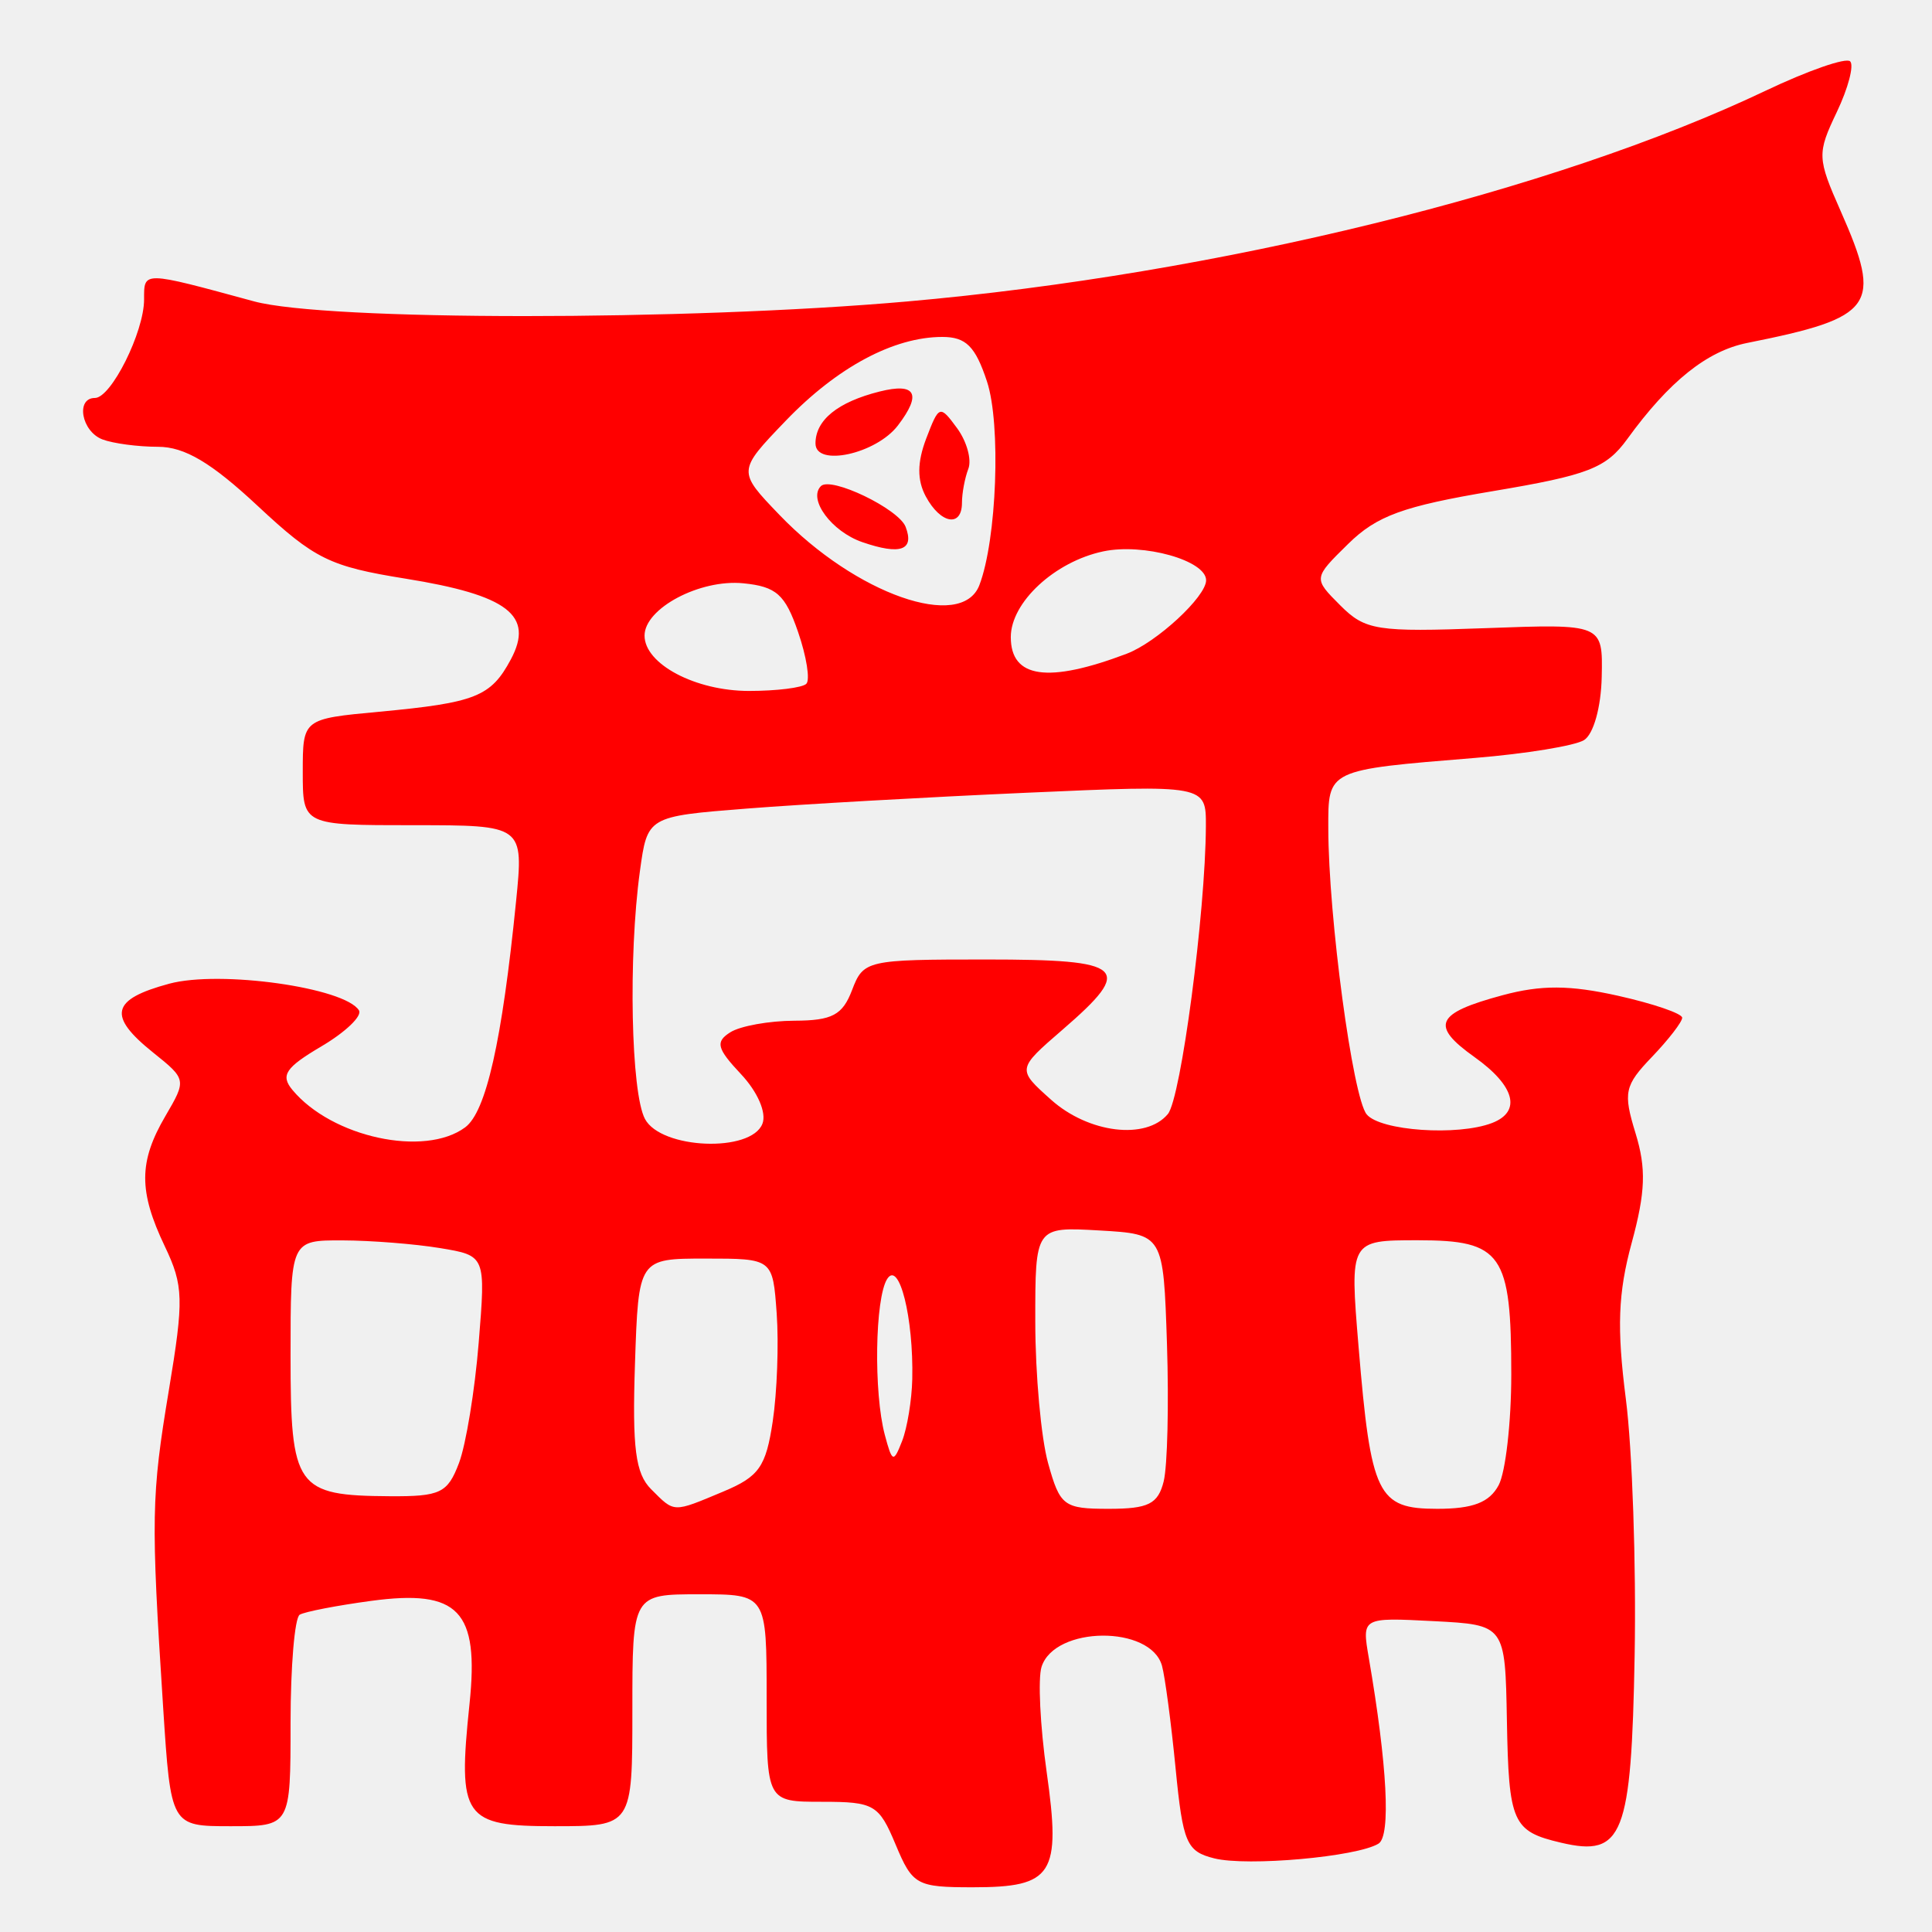
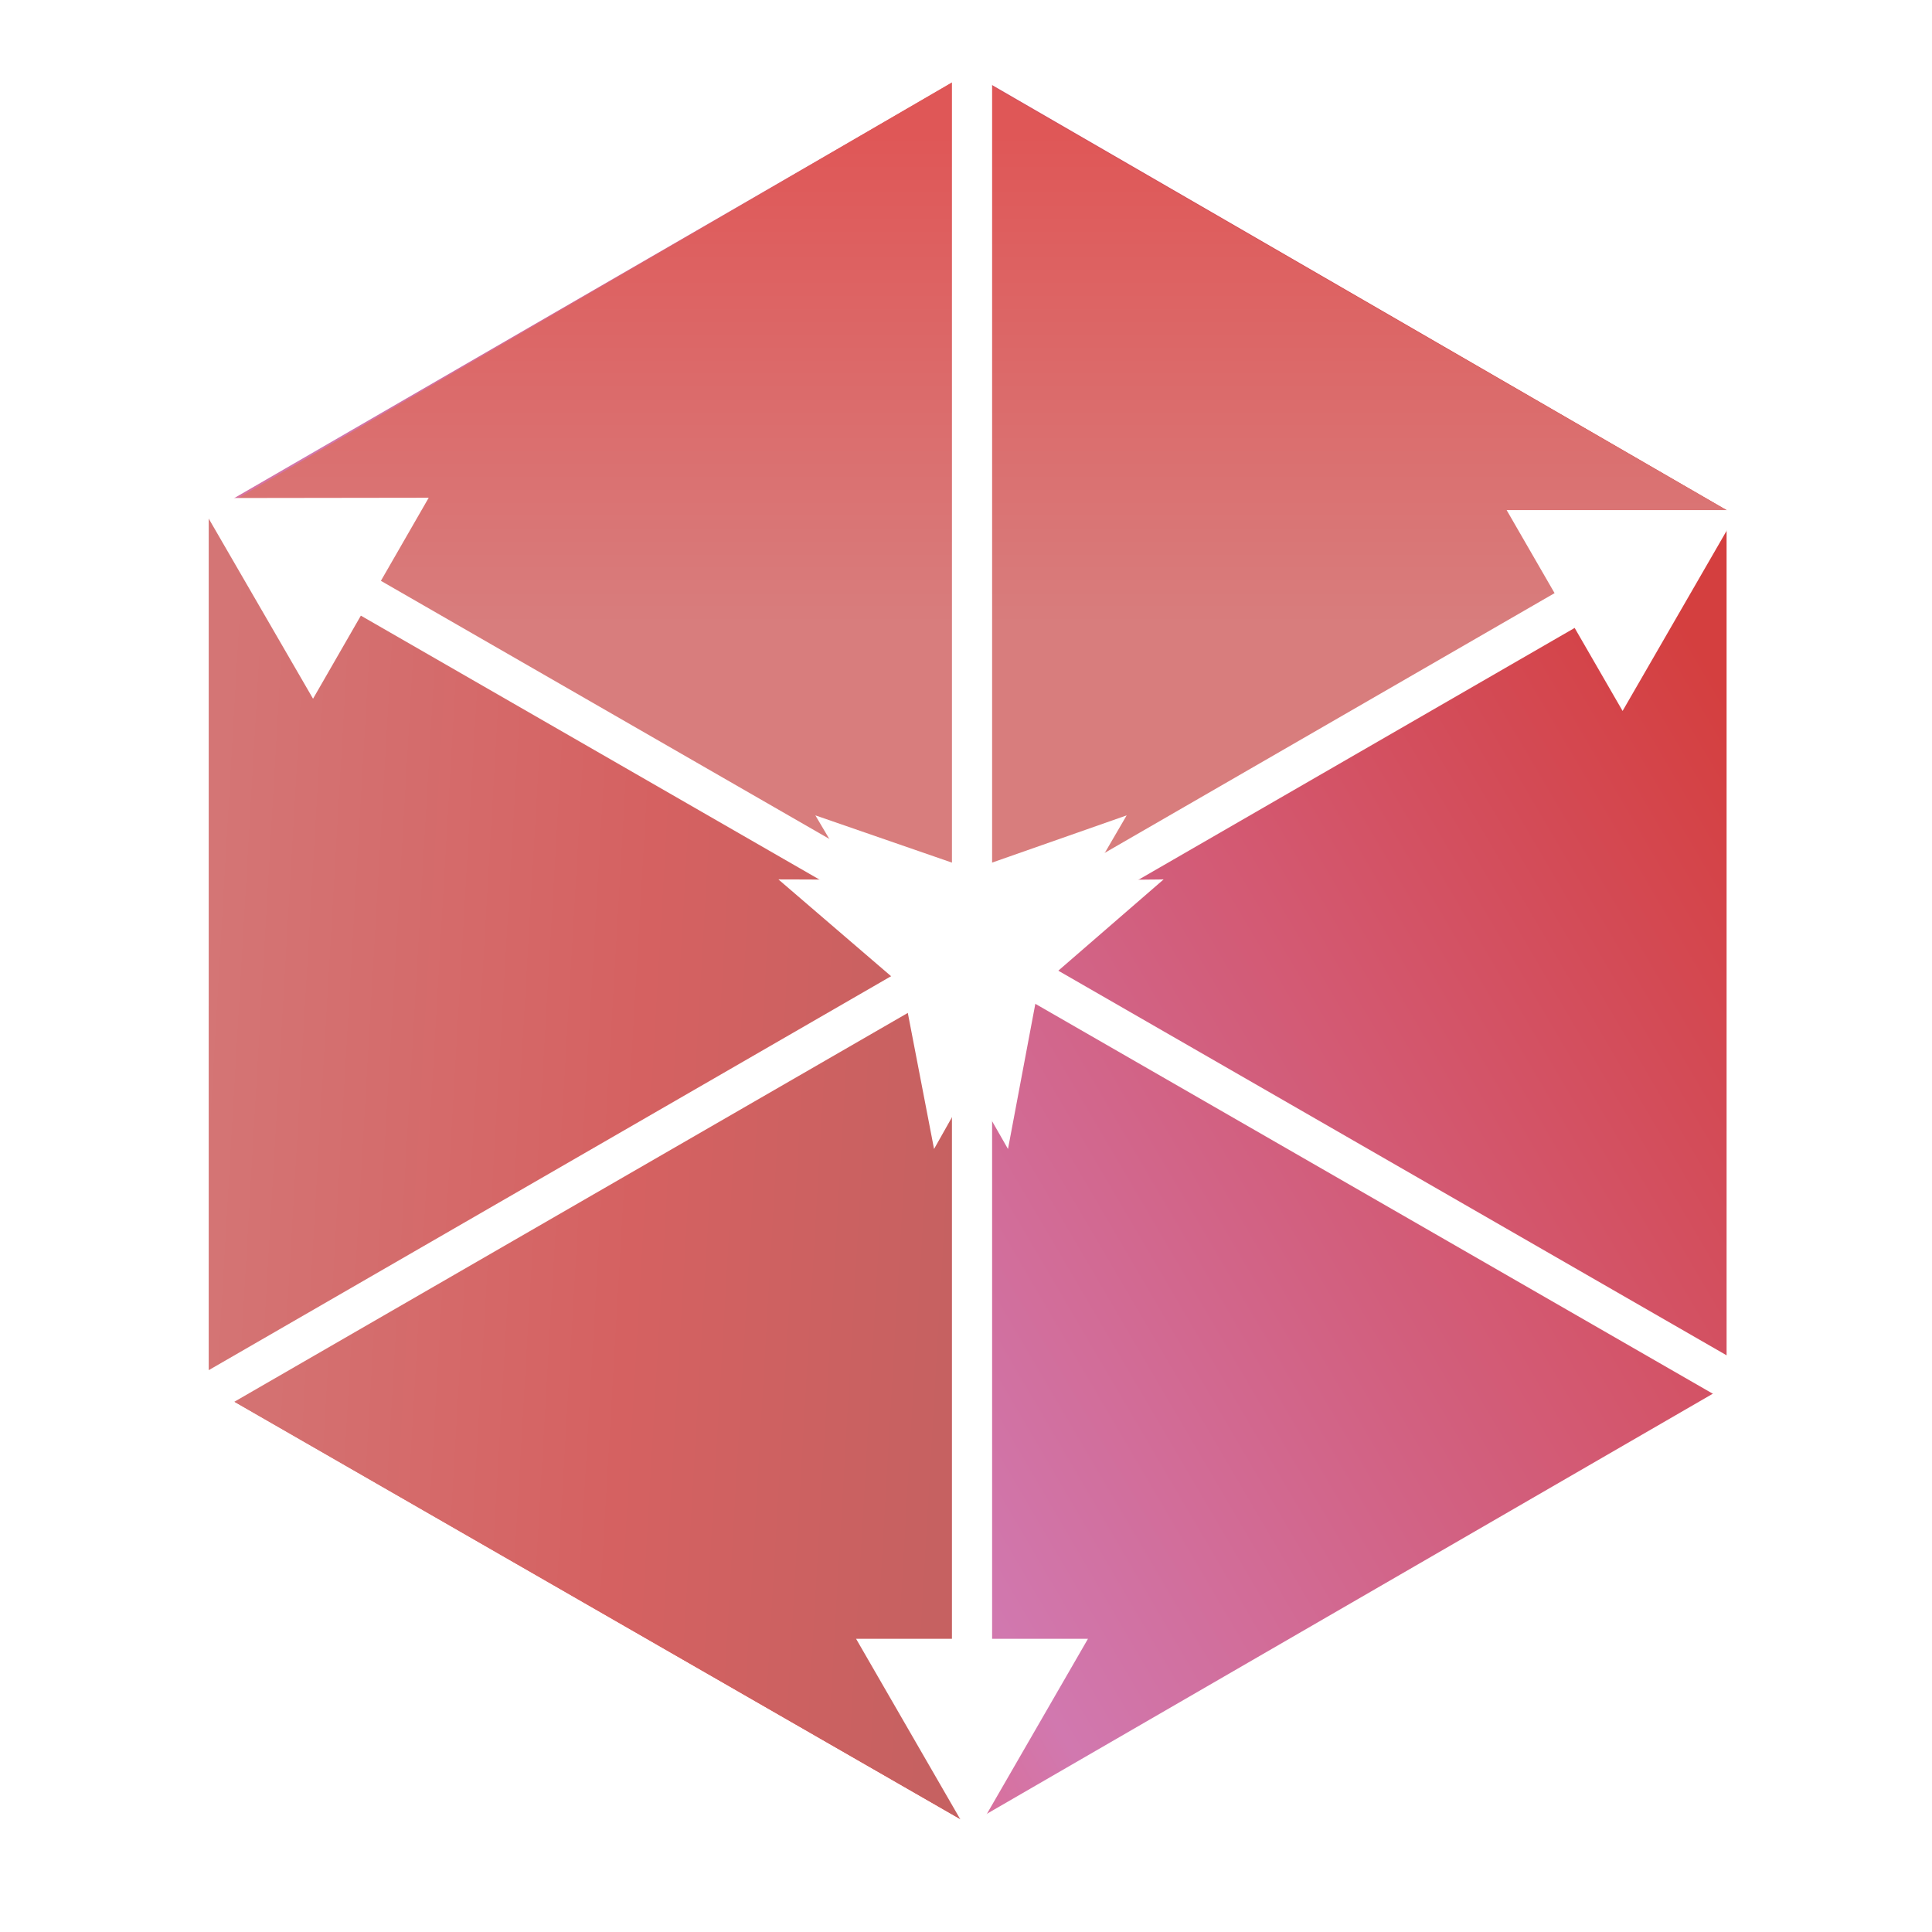
- <svg xmlns="http://www.w3.org/2000/svg" fill="none" viewBox="0 0 128 128" version="1.1" id="svg1" xml:space="preserve">
-   <defs id="defs1" />
-   <style id="style1">
-         path { fill: #000; }
-         @media (prefers-color-scheme: dark) {
-             path { fill: #FFF; }
-         }
-     </style>
-   <path style="fill:#ff0000" d="m 59.336,122.204 c -1.106,-2.647 -1.421,-2.831 -4.863,-2.831 -3.681,0 -3.681,0 -3.681,-6.874 0,-6.874 0,-6.874 -4.448,-6.874 -4.448,0 -4.448,0 -4.448,7.683 0,7.683 0,7.683 -5.163,7.683 -6.03,0 -6.415,-0.555 -5.626,-8.104 0.646,-6.181 -0.715,-7.607 -6.515,-6.825 -2.271,0.306 -4.401,0.718 -4.735,0.916 -0.334,0.198 -0.607,3.432 -0.607,7.186 0,6.827 0,6.827 -3.966,6.827 -3.966,0 -3.966,0 -4.476,-7.885 -0.813,-12.559 -0.787,-13.986 0.38,-21.004 1,-6.014 0.975,-6.923 -0.269,-9.53 -1.742,-3.653 -1.733,-5.605 0.041,-8.634 1.403,-2.396 1.396,-2.432 -0.809,-4.199 -3.048,-2.442 -2.795,-3.527 1.065,-4.567 3.363,-0.906 11.632,0.258 12.566,1.768 0.228,0.369 -0.89,1.441 -2.485,2.382 -2.383,1.406 -2.726,1.92 -1.926,2.885 2.608,3.143 8.757,4.476 11.448,2.482 1.388,-1.028 2.442,-5.71 3.371,-14.962 0.507,-5.055 0.507,-5.055 -6.812,-5.055 -7.319,0 -7.319,0 -7.319,-3.522 0,-3.522 0,-3.522 5.065,-3.995 6.389,-0.597 7.398,-0.998 8.72,-3.467 1.561,-2.917 -0.189,-4.259 -6.973,-5.35 -5.035,-0.809 -6.02,-1.294 -9.796,-4.818 -3.073,-2.869 -4.843,-3.919 -6.606,-3.919 -1.325,0 -2.984,-0.221 -3.688,-0.491 -1.385,-0.531 -1.781,-2.744 -0.491,-2.744 1.075,0 3.256,-4.369 3.256,-6.524 0,-1.893 -0.147,-1.896 7.279,0.123 4.774,1.298 28.587,1.303 43.269,0.009 20.556,-1.812 42.831,-7.28 56.879,-13.962 2.815,-1.339 5.337,-2.216 5.604,-1.948 0.267,0.267 -0.131,1.78 -0.885,3.362 -1.311,2.749 -1.3,3.038 0.259,6.563 2.784,6.293 2.252,7.044 -6.191,8.731 -2.663,0.532 -5.178,2.547 -7.949,6.367 -1.401,1.932 -2.591,2.393 -8.896,3.451 -5.965,1.001 -7.697,1.632 -9.596,3.498 -2.317,2.276 -2.317,2.276 -0.521,4.073 1.655,1.655 2.411,1.774 9.596,1.509 7.799,-0.288 7.799,-0.288 7.724,3.225 -0.043,2.015 -0.544,3.803 -1.174,4.192 -0.604,0.373 -3.846,0.903 -7.203,1.178 -9.858,0.805 -9.745,0.751 -9.738,4.679 0.011,5.857 1.619,17.824 2.544,18.939 0.907,1.093 6.025,1.445 8.301,0.572 1.974,-0.758 1.524,-2.46 -1.157,-4.368 -2.95,-2.101 -2.586,-2.902 1.859,-4.099 2.554,-0.688 4.455,-0.679 7.649,0.036 2.338,0.523 4.25,1.178 4.25,1.456 0,0.277 -0.901,1.444 -2.001,2.593 -1.823,1.903 -1.92,2.353 -1.089,5.06 0.715,2.33 0.66,3.897 -0.254,7.256 -0.906,3.329 -0.992,5.638 -0.388,10.351 0.428,3.336 0.69,10.979 0.582,16.984 -0.215,11.963 -0.769,13.376 -4.866,12.414 -3.231,-0.758 -3.475,-1.309 -3.597,-8.095 -0.114,-6.341 -0.114,-6.341 -4.862,-6.587 -4.748,-0.245 -4.748,-0.245 -4.289,2.426 1.226,7.122 1.471,11.805 0.646,12.315 -1.414,0.874 -8.694,1.526 -10.886,0.976 -1.837,-0.461 -2.075,-1.016 -2.559,-5.968 -0.294,-3.003 -0.699,-6.058 -0.9,-6.788 -0.746,-2.705 -7.118,-2.65 -7.981,0.069 -0.246,0.776 -0.094,3.908 0.338,6.959 0.964,6.805 0.427,7.644 -4.889,7.644 -3.731,0 -3.995,-0.146 -5.117,-2.831 z M 47.928,98.816 c 2.361,-0.986 2.818,-1.638 3.268,-4.65 0.288,-1.927 0.405,-5.141 0.262,-7.143 -0.261,-3.639 -0.261,-3.639 -4.709,-3.639 -4.448,0 -4.448,0 -4.681,6.989 -0.185,5.565 0.033,7.254 1.069,8.29 1.575,1.575 1.404,1.57 4.791,0.154 z m 29.169,-0.673 c 0.25,-1.001 0.348,-5.095 0.218,-9.099 -0.238,-7.279 -0.238,-7.279 -4.484,-7.523 -4.246,-0.244 -4.246,-0.244 -4.241,6.066 0.003,3.471 0.384,7.675 0.847,9.343 0.791,2.848 1.036,3.033 4.024,3.033 2.625,0 3.261,-0.318 3.637,-1.82 z m 22.192,0.255 c 0.46,-0.86 0.837,-4.16 0.837,-7.332 0,-8.018 -0.611,-8.896 -6.19,-8.896 -4.515,0 -4.515,0 -3.928,7.052 0.821,9.853 1.252,10.741 5.217,10.741 2.362,0 3.451,-0.419 4.064,-1.564 z m -68.88,-1.468 c 0.463,-1.223 1.051,-4.815 1.307,-7.982 0.466,-5.758 0.466,-5.758 -2.563,-6.259 -1.666,-0.275 -4.575,-0.505 -6.466,-0.51 -3.437,-0.009 -3.437,-0.009 -3.437,7.634 0,8.772 0.355,9.275 6.574,9.316 3.351,0.022 3.832,-0.209 4.585,-2.199 z m 30.031,-5.56 c 0.091,-4.062 -0.868,-7.89 -1.662,-6.636 -0.81,1.278 -0.904,7.534 -0.156,10.334 0.49,1.832 0.575,1.862 1.145,0.404 0.339,-0.866 0.642,-2.712 0.673,-4.102 z m -9.925,-16.924 c 0.279,-0.726 -0.319,-2.106 -1.42,-3.278 -1.605,-1.709 -1.715,-2.141 -0.709,-2.777 0.656,-0.415 2.566,-0.759 4.245,-0.766 2.507,-0.01 3.19,-0.374 3.822,-2.034 0.749,-1.971 0.972,-2.022 8.876,-2.022 9.257,0 9.835,0.529 5.075,4.644 -3.033,2.622 -3.033,2.622 -0.764,4.65 2.479,2.216 6.292,2.681 7.735,0.943 0.865,-1.042 2.489,-13.331 2.518,-19.057 0.014,-2.755 0.014,-2.755 -11.915,-2.226 -6.561,0.291 -14.889,0.762 -18.507,1.048 -6.578,0.519 -6.578,0.519 -7.077,4.159 -0.775,5.652 -0.589,14.675 0.338,16.407 1.074,2.006 7.04,2.244 7.782,0.31 z m 2.906,-29.143 c 0.26,-0.26 0.014,-1.807 -0.548,-3.437 -0.856,-2.487 -1.441,-3.006 -3.631,-3.222 -2.871,-0.284 -6.539,1.66 -6.539,3.466 0,1.883 3.366,3.667 6.92,3.667 1.829,0 3.538,-0.213 3.798,-0.473 z M 74.651,43.309 c 1.986,-0.752 5.257,-3.778 5.257,-4.863 0,-1.313 -4.147,-2.479 -6.813,-1.916 -3.217,0.679 -6.127,3.377 -6.127,5.681 0,2.724 2.462,3.076 7.683,1.099 z M 64.886,38.767 c 1.155,-3.009 1.441,-10.656 0.504,-13.493 -0.769,-2.33 -1.392,-2.951 -2.959,-2.951 -3.219,0 -6.972,2.011 -10.384,5.564 -3.194,3.326 -3.194,3.326 -0.404,6.229 5.046,5.251 12.067,7.716 13.244,4.651 z m -7.756,-2.849 c -2.033,-0.702 -3.614,-2.84 -2.743,-3.711 0.659,-0.659 5.154,1.503 5.613,2.699 0.595,1.551 -0.346,1.883 -2.87,1.012 z m 4.205,-3.029 c -0.581,-1.086 -0.571,-2.261 0.032,-3.842 0.844,-2.211 0.903,-2.231 2.04,-0.683 0.644,0.877 0.981,2.089 0.748,2.695 -0.232,0.605 -0.422,1.616 -0.422,2.247 0,1.656 -1.42,1.409 -2.398,-0.418 z m -7.307,-3.506 c 0,-1.554 1.473,-2.747 4.251,-3.444 2.4,-0.602 2.808,0.157 1.209,2.25 -1.441,1.886 -5.459,2.765 -5.459,1.194 z" id="path2" />
+ <svg xmlns="http://www.w3.org/2000/svg" width="481" height="481" viewBox="0 0 481 481" fill="none">
+   <g clip-path="url(#clip0_1_2)">
+     <rect width="481" height="481" fill="white" />
+     <path d="M241.5 18L429.861 127V345L241.5 454L53.139 345V127L241.5 18Z" fill="url(#paint0_linear_1_2)" />
+     <path d="M52 127L241 235.173V454L52 345.331V127Z" fill="url(#paint1_linear_1_2)" />
+     <path d="M52 127L241 235.173V454L52 345.331V127Z" fill="url(#paint2_linear_1_2)" />
+     <path d="M53 127.679L241.181 18.087L430.69 127.5L242.08 236.844L53 127.679Z" fill="url(#paint3_linear_1_2)" />
+     <path d="M242 458L270.868 408L213.133 408L242 458ZM242 -10L237 -10L237 413L242 413L247 413L247 -10L242 -10Z" fill="white" />
+     <path d="M432.836 127L375.101 127L403.968 177L432.836 127ZM31 359L33.5 363.33L396.365 153.83L393.865 149.5L391.365 145.17L28.5 354.67L31 359Z" fill="white" />
+     <path d="M49 124L77.936 173.96L106.735 123.921L49 124ZM433 345L435.494 340.666L90.496 142.113L88.002 146.446L85.508 150.78L430.506 349.334L433 345Z" fill="white" />
+     <path d="M242.024 269L203 203L242.024 216.5L280.5 203L242.024 269Z" fill="white" />
+     <path d="M213.034 219.737L289.704 218.941L258.501 245.987L250.954 286.058L213.034 219.737Z" fill="white" />
+     <path d="M270.192 219.263L232.546 286.058L224.726 245.513L193.796 218.942L270.192 219.263Z" fill="white" />
+   </g>
+   <defs>
+     <linearGradient id="paint0_linear_1_2" x1="58.938" y1="344" x2="409.725" y2="138.424" gradientUnits="userSpaceOnUse">
+       <stop stop-color="#F55252" />
+       <stop offset="0.327" stop-color="#D178AF" />
+       <stop offset="1" stop-color="#D43F3F" />
+     </linearGradient>
+     <linearGradient id="paint1_linear_1_2" x1="44.539" y1="250.059" x2="250.817" y2="331.767" gradientUnits="userSpaceOnUse">
+       <stop stop-color="#D47575" />
+       <stop offset="0.577" stop-color="#DF5A5A" />
+       <stop offset="0.971" stop-color="#DF3636" />
+     </linearGradient>
+     <linearGradient id="paint2_linear_1_2" x1="52" y1="238.15" x2="240.997" y2="249.118" gradientUnits="userSpaceOnUse">
+       <stop stop-color="#D47575" />
+       <stop offset="0.577" stop-color="#D56161" />
+       <stop offset="1" stop-color="#C66161" />
+     </linearGradient>
+     <linearGradient id="paint3_linear_1_2" x1="242" y1="33.5" x2="242" y2="219" gradientUnits="userSpaceOnUse">
+       <stop stop-color="#DF5757" />
+       <stop offset="0.659" stop-color="#D87D7D" />
+     </linearGradient>
+     <clipPath id="clip0_1_2">
+       <rect width="481" height="481" fill="white" />
+     </clipPath>
+   </defs>
</svg>
